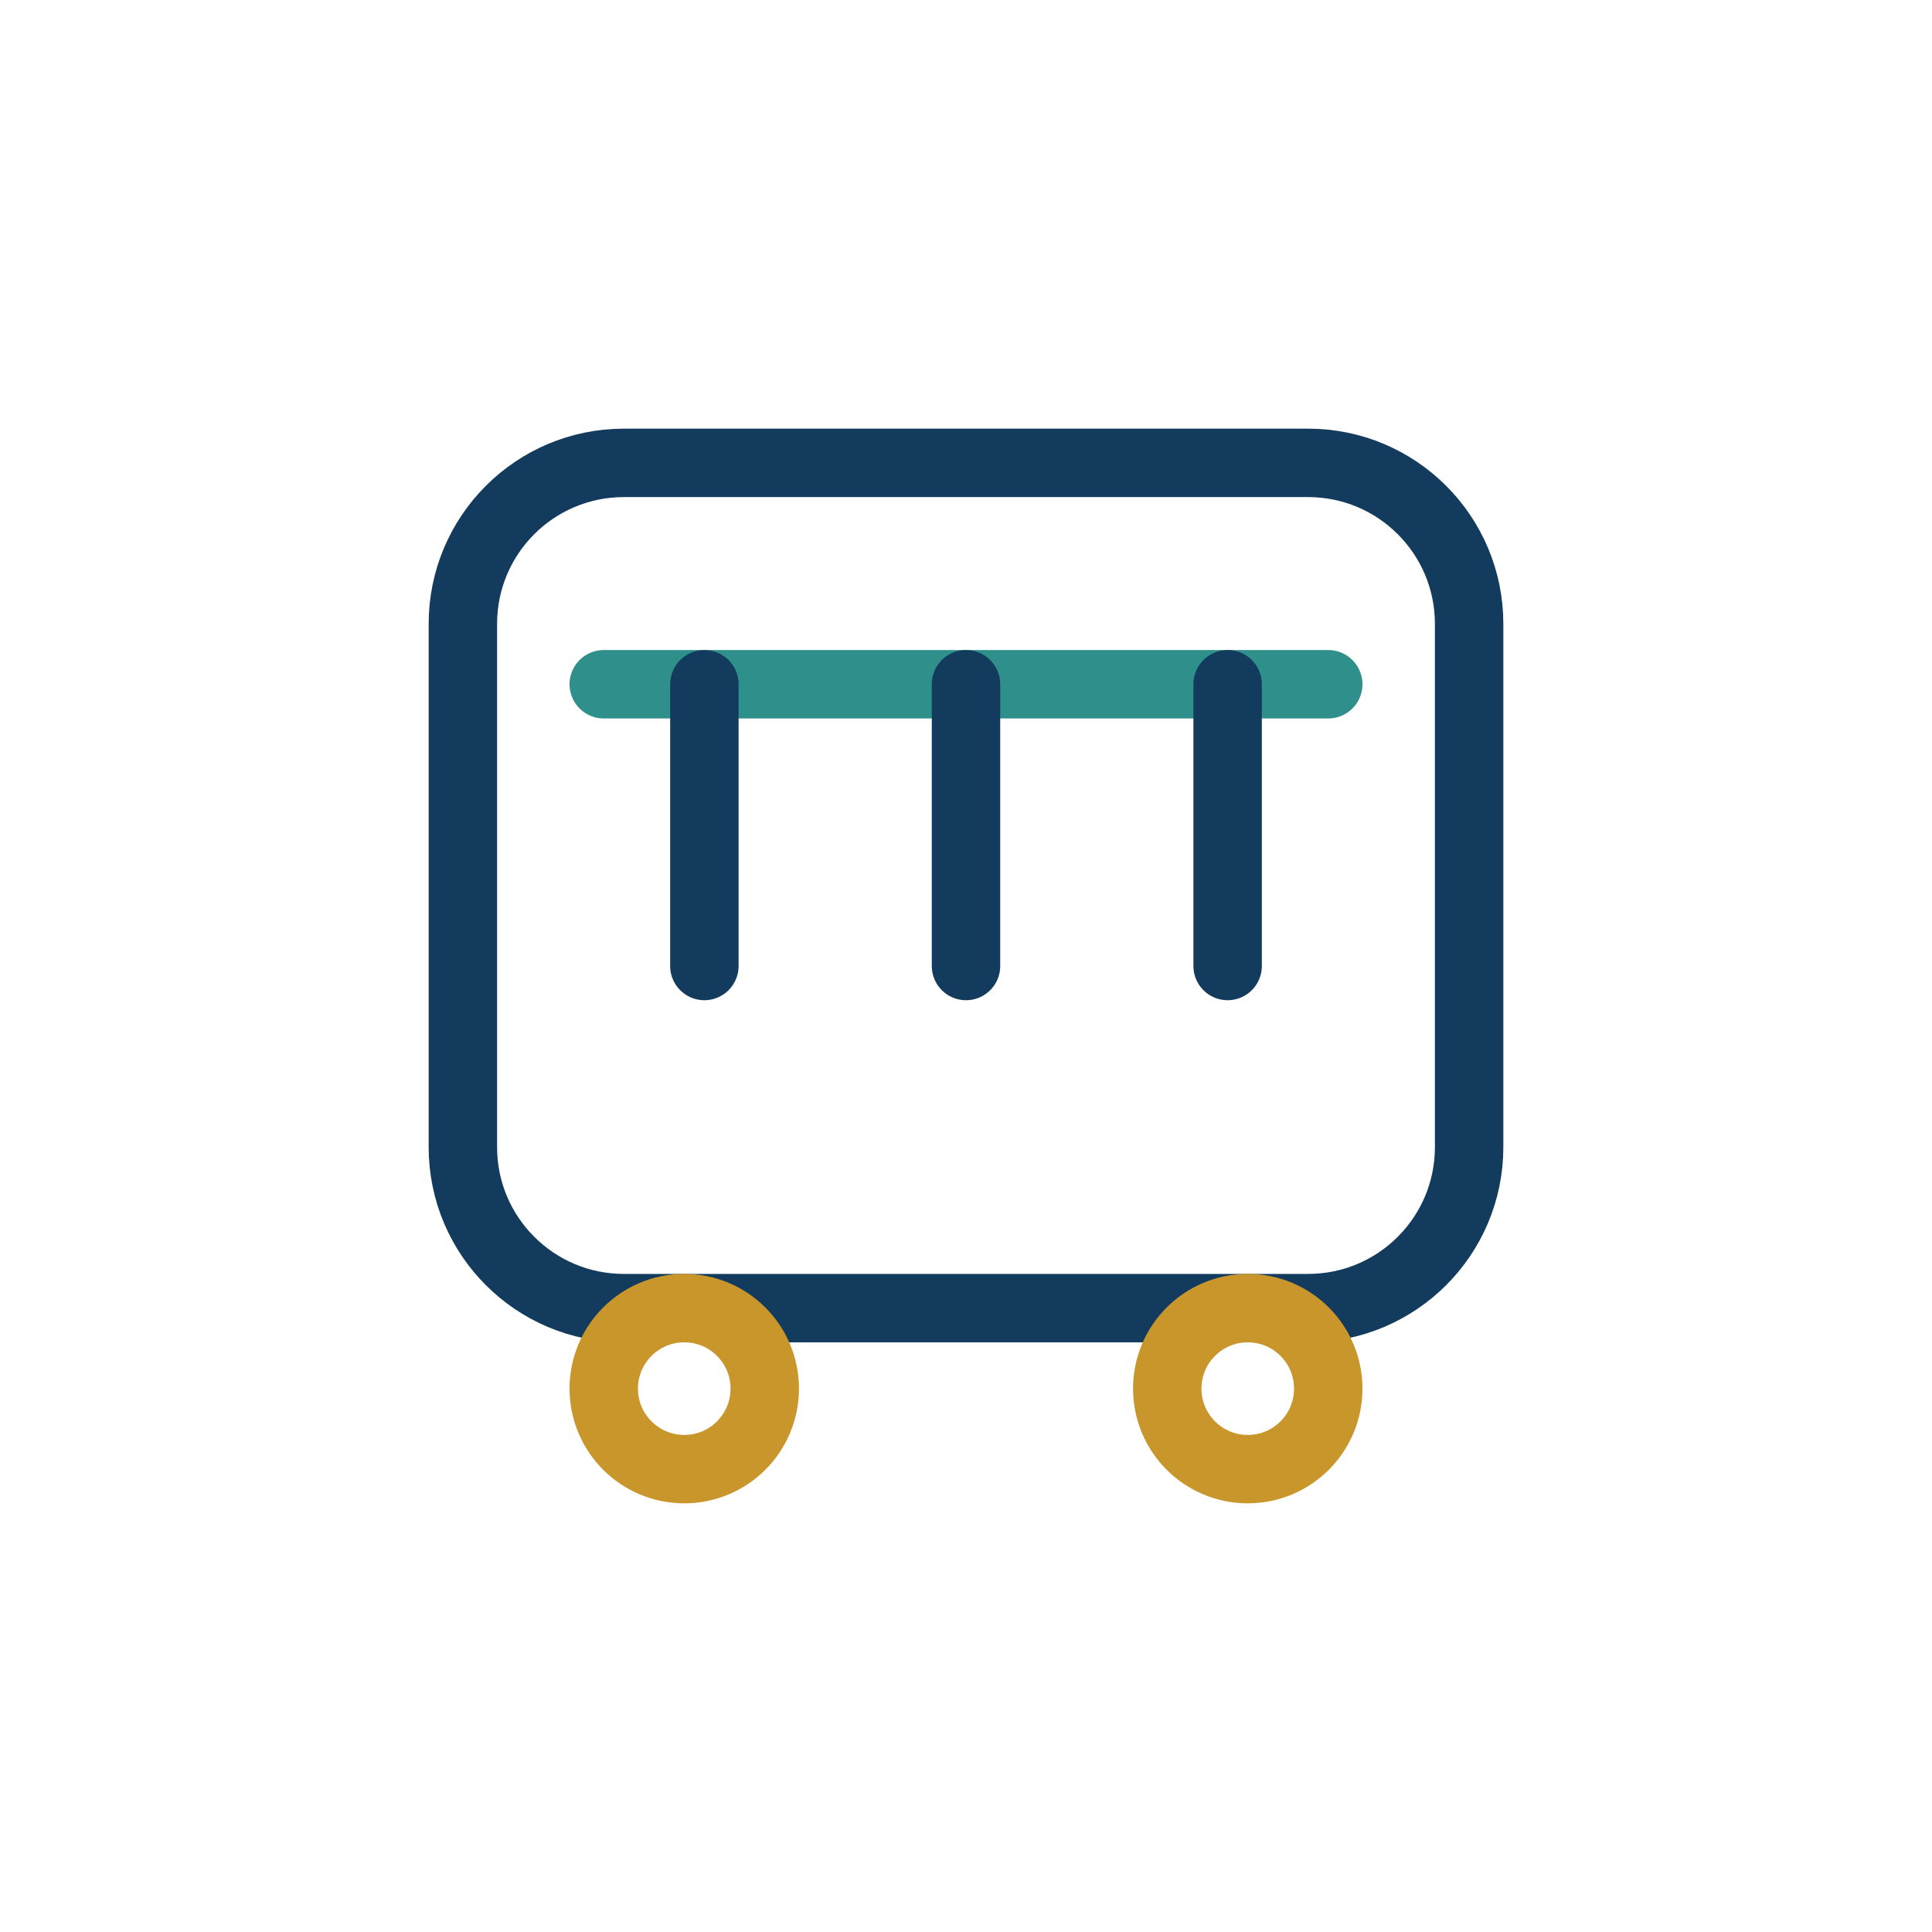
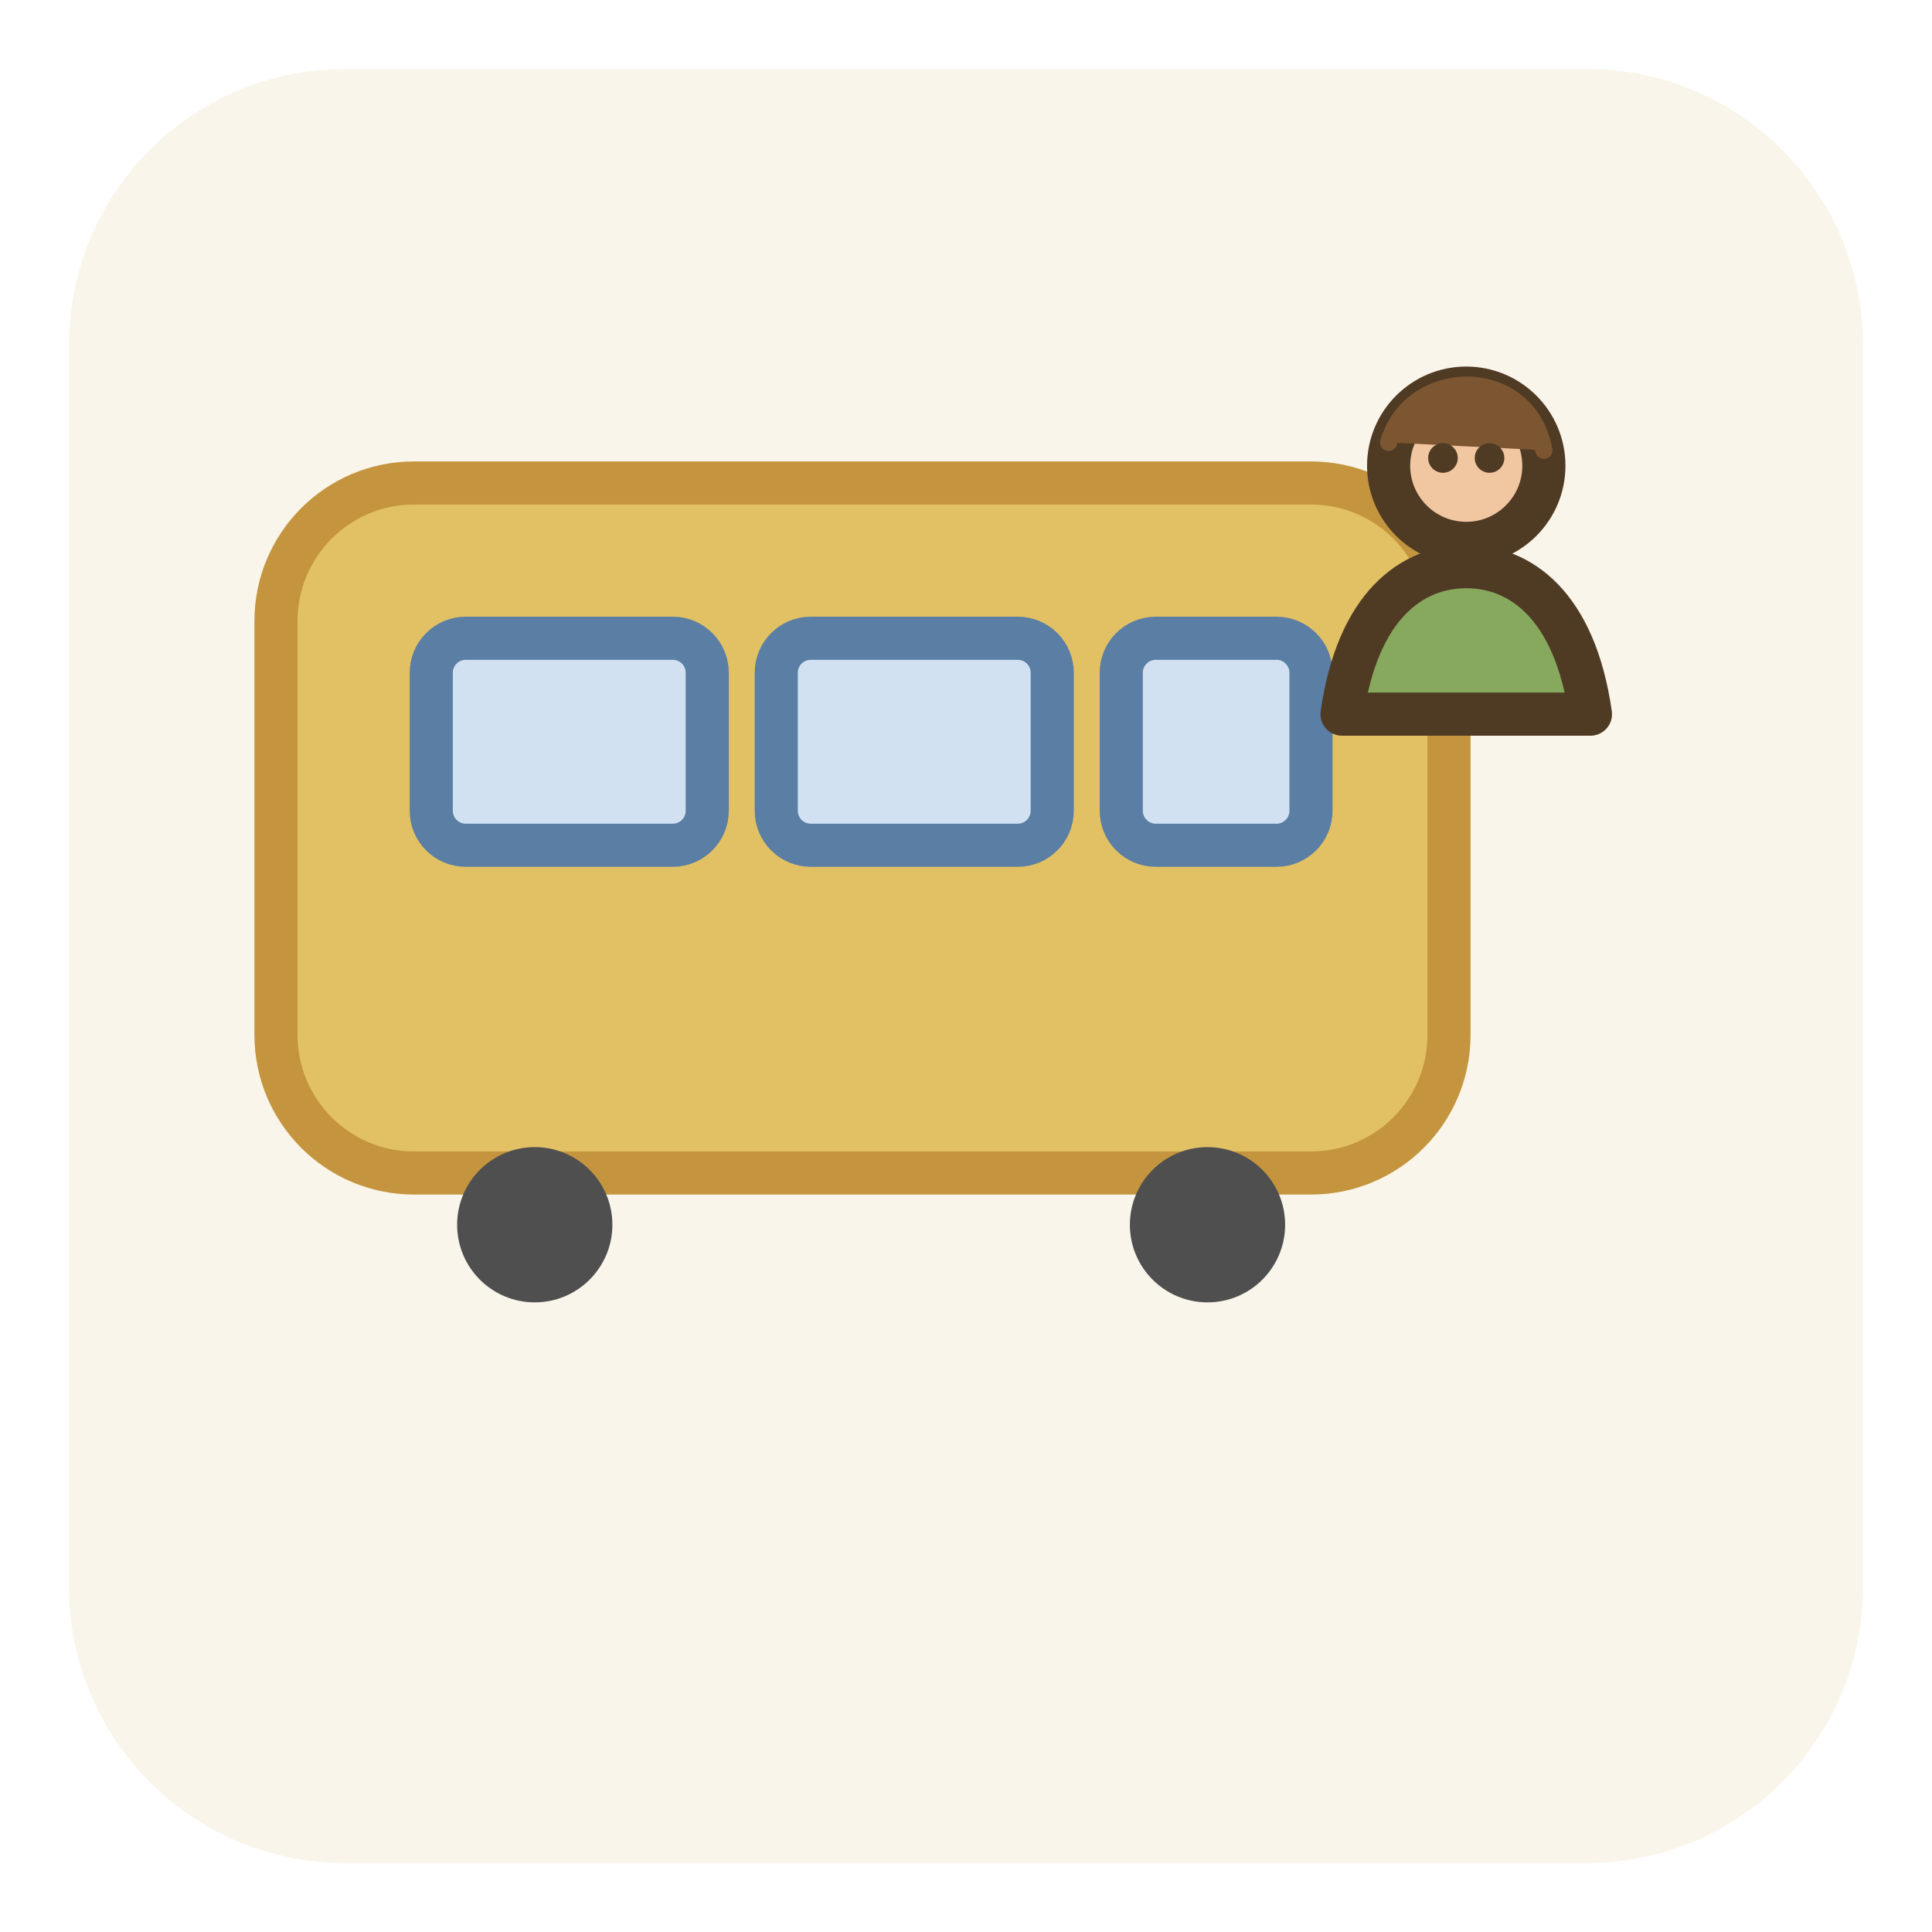
- <svg xmlns="http://www.w3.org/2000/svg" viewBox="0 0 96 96" role="img" aria-labelledby="t">
-   <g fill="none" stroke="#123B5D" stroke-width="3.4" stroke-linecap="round" stroke-linejoin="round">
-     <rect x="23" y="23" width="50" height="42" rx="8" stroke="#123B5D" />
-     <line x1="30" y1="34" x2="66" y2="34" stroke="#2F8F8A" />
-     <line x1="35" y1="34" x2="35" y2="48" stroke="#123B5D" />
-     <line x1="48" y1="34" x2="48" y2="48" stroke="#123B5D" />
-     <line x1="61" y1="34" x2="61" y2="48" stroke="#123B5D" />
-     <circle cx="34" cy="69" r="4" stroke="#C9962B" />
-     <circle cx="62" cy="69" r="4" stroke="#C9962B" />
-   </g>
+ <svg xmlns="http://www.w3.org/2000/svg" viewBox="0 0 112 112" role="img" aria-labelledby="title">
+   <rect x="4" y="4" width="104" height="104" rx="16" fill="#FAF5EA" />
+   <rect x="16" y="28" width="68" height="40" rx="8" fill="#E2C164" stroke="#C4953E" stroke-width="2.5" />
+   <rect x="25" y="37" width="16" height="12" rx="2" fill="#D1E1F2" stroke="#5A7EA4" stroke-width="2.5" />
+   <rect x="45" y="37" width="16" height="12" rx="2" fill="#D1E1F2" stroke="#5A7EA4" stroke-width="2.5" />
+   <rect x="65" y="37" width="11" height="12" rx="2" fill="#D1E1F2" stroke="#5A7EA4" stroke-width="2.5" />
+   <circle cx="31" cy="71" r="4" fill="#4F4F4F" stroke="#4F4F4F" stroke-width="1" />
+   <circle cx="70" cy="71" r="4" fill="#4F4F4F" stroke="#4F4F4F" stroke-width="1" />
+   <circle cx="85" cy="27" r="4.5" fill="#F1C7A1" stroke="#4F3A24" stroke-width="2.5" />
+   <path d="M 80.5 25.65 C 81.85 21.15 88.6 21.15 89.5 26.1" fill="#7B5631" stroke="#7B5631" stroke-width="1" stroke-linecap="round" stroke-linejoin="round" />
+   <circle cx="83.65" cy="26.55" r="0.36" fill="#4F3A24" stroke="#4F3A24" stroke-width="1" />
+   <circle cx="86.35" cy="26.55" r="0.36" fill="#4F3A24" stroke="#4F3A24" stroke-width="1" />
+   <path d="M 83.65 28.8 C 85 29.7 86.35 28.8" fill="none" stroke="#4F3A24" stroke-width="1.5" stroke-linecap="round" stroke-linejoin="round" />
+   <path d="M 77.8 41.4 C 78.7 35.1 81.85 32.85 85 32.85 C 88.15 32.85 91.3 35.1 92.2 41.4 Z" fill="#87A95E" stroke="#4F3A24" stroke-width="2.5" stroke-linecap="round" stroke-linejoin="round" />
</svg>
